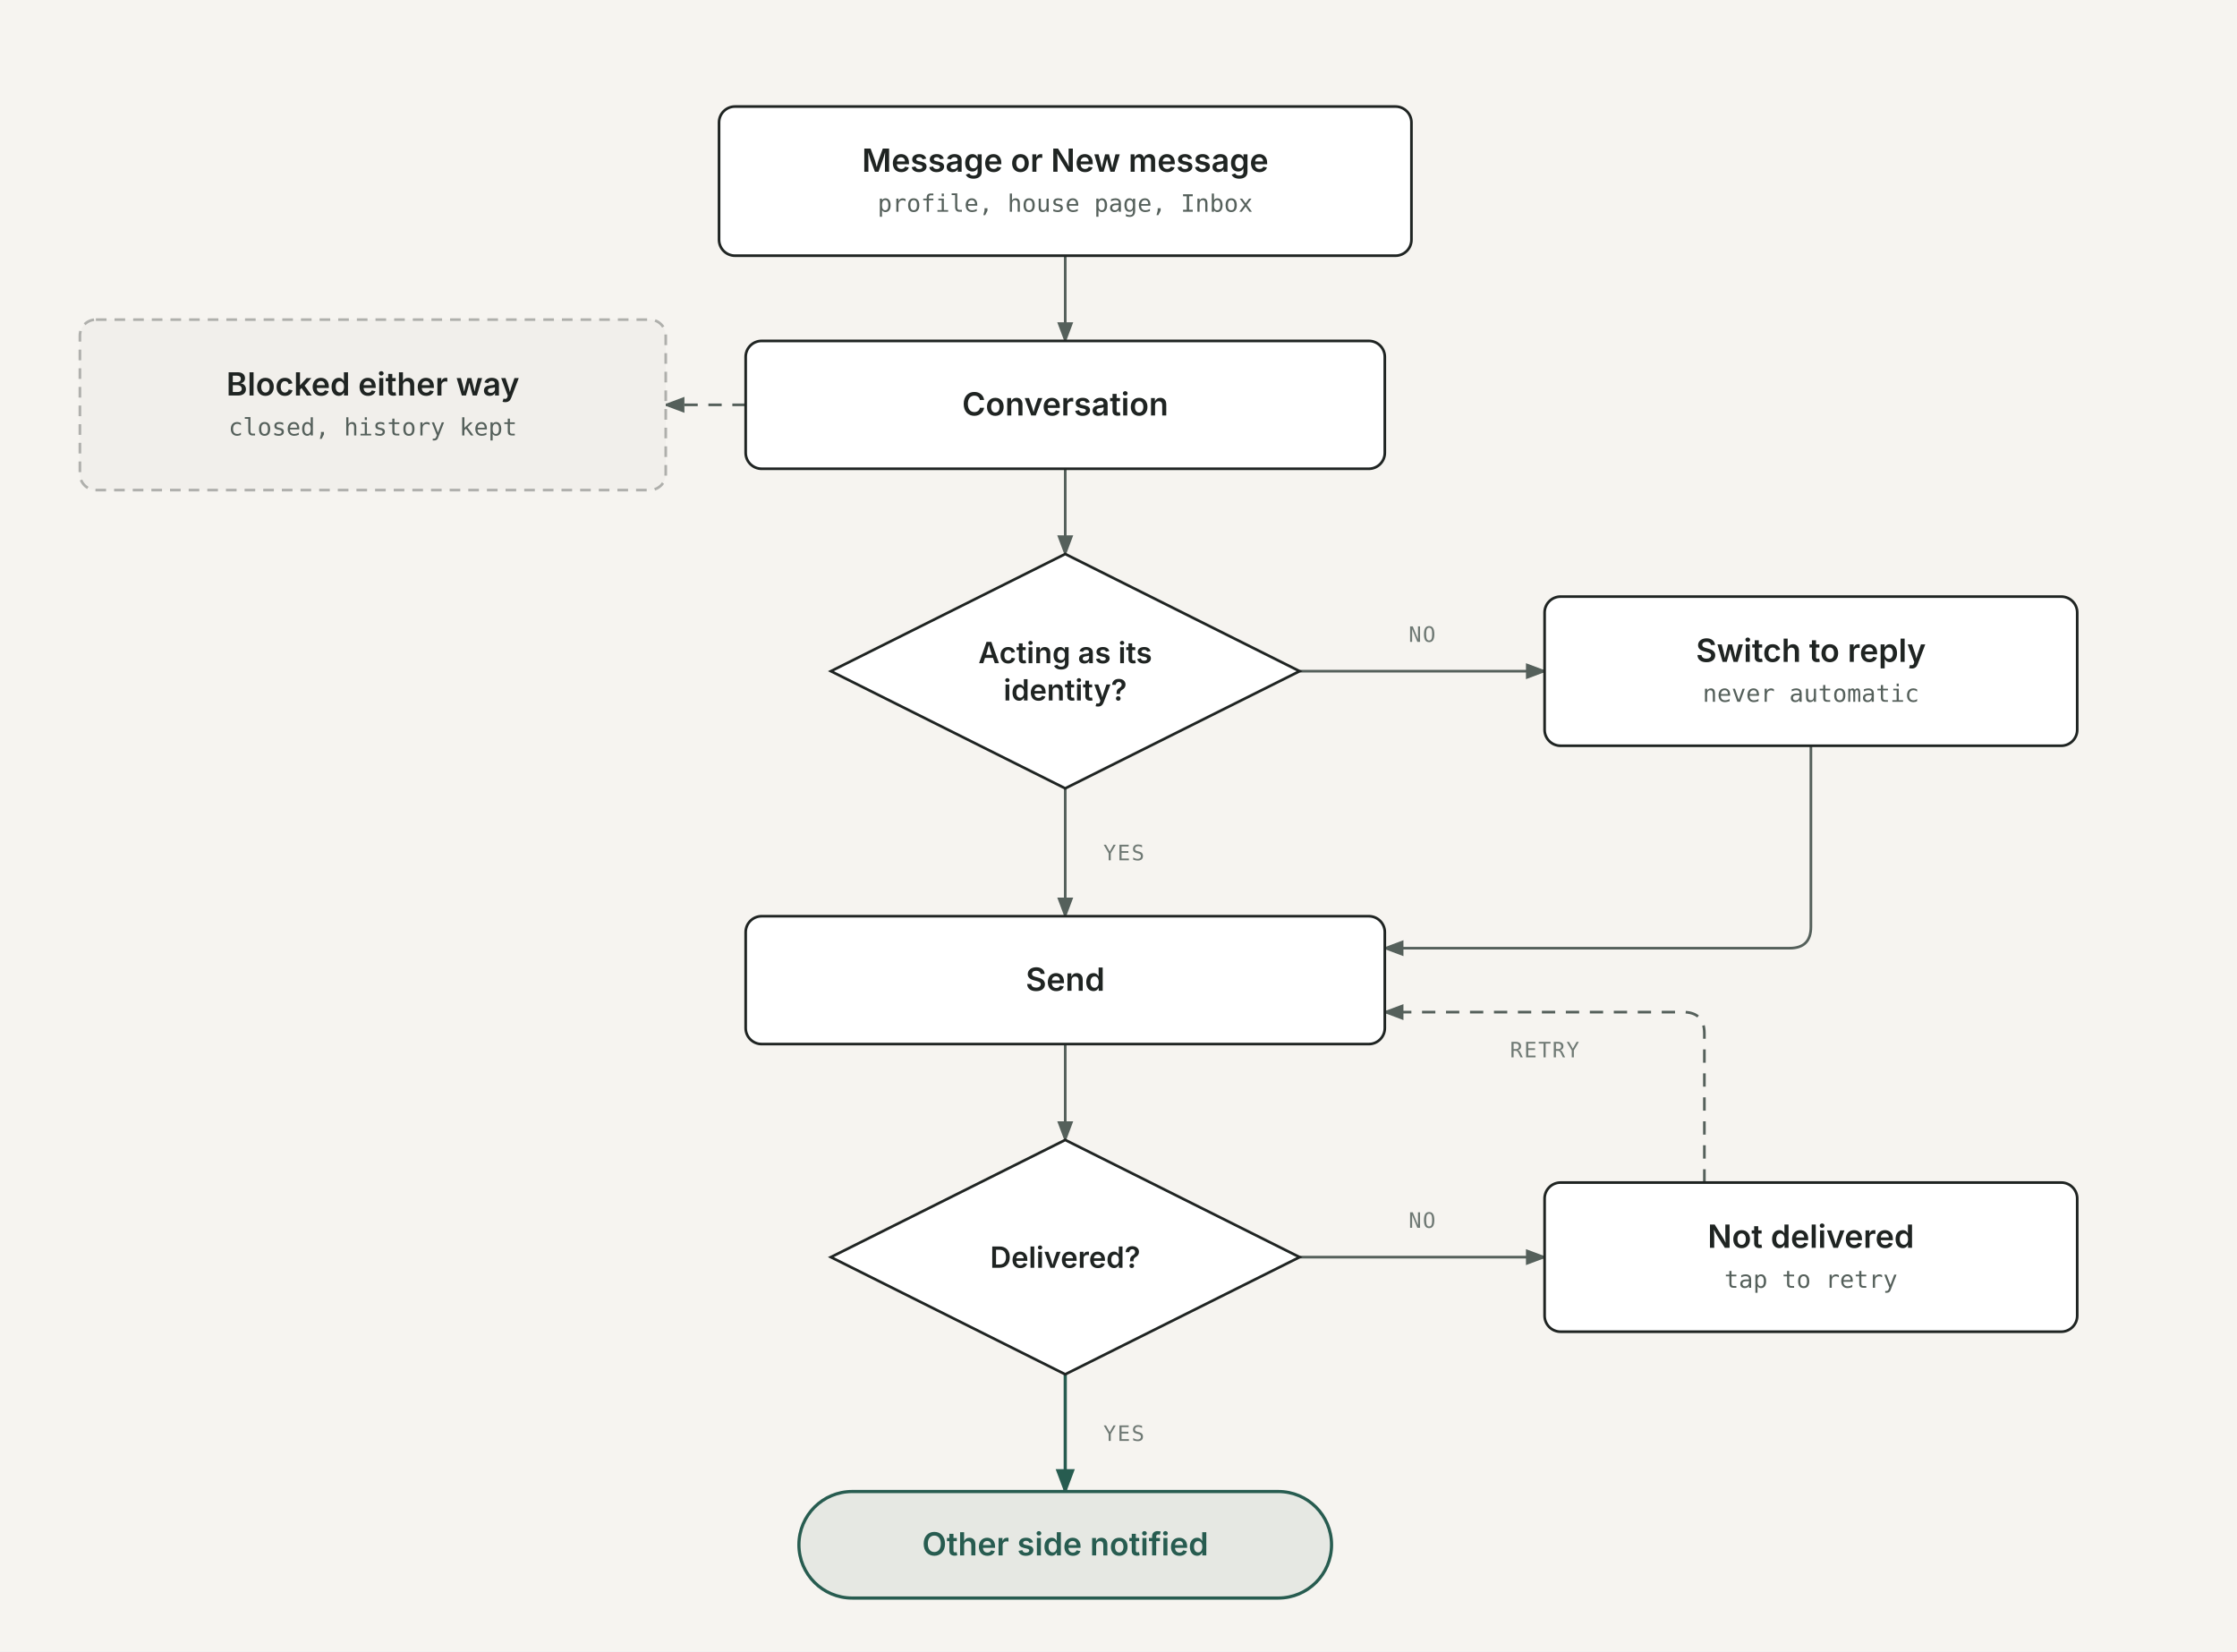
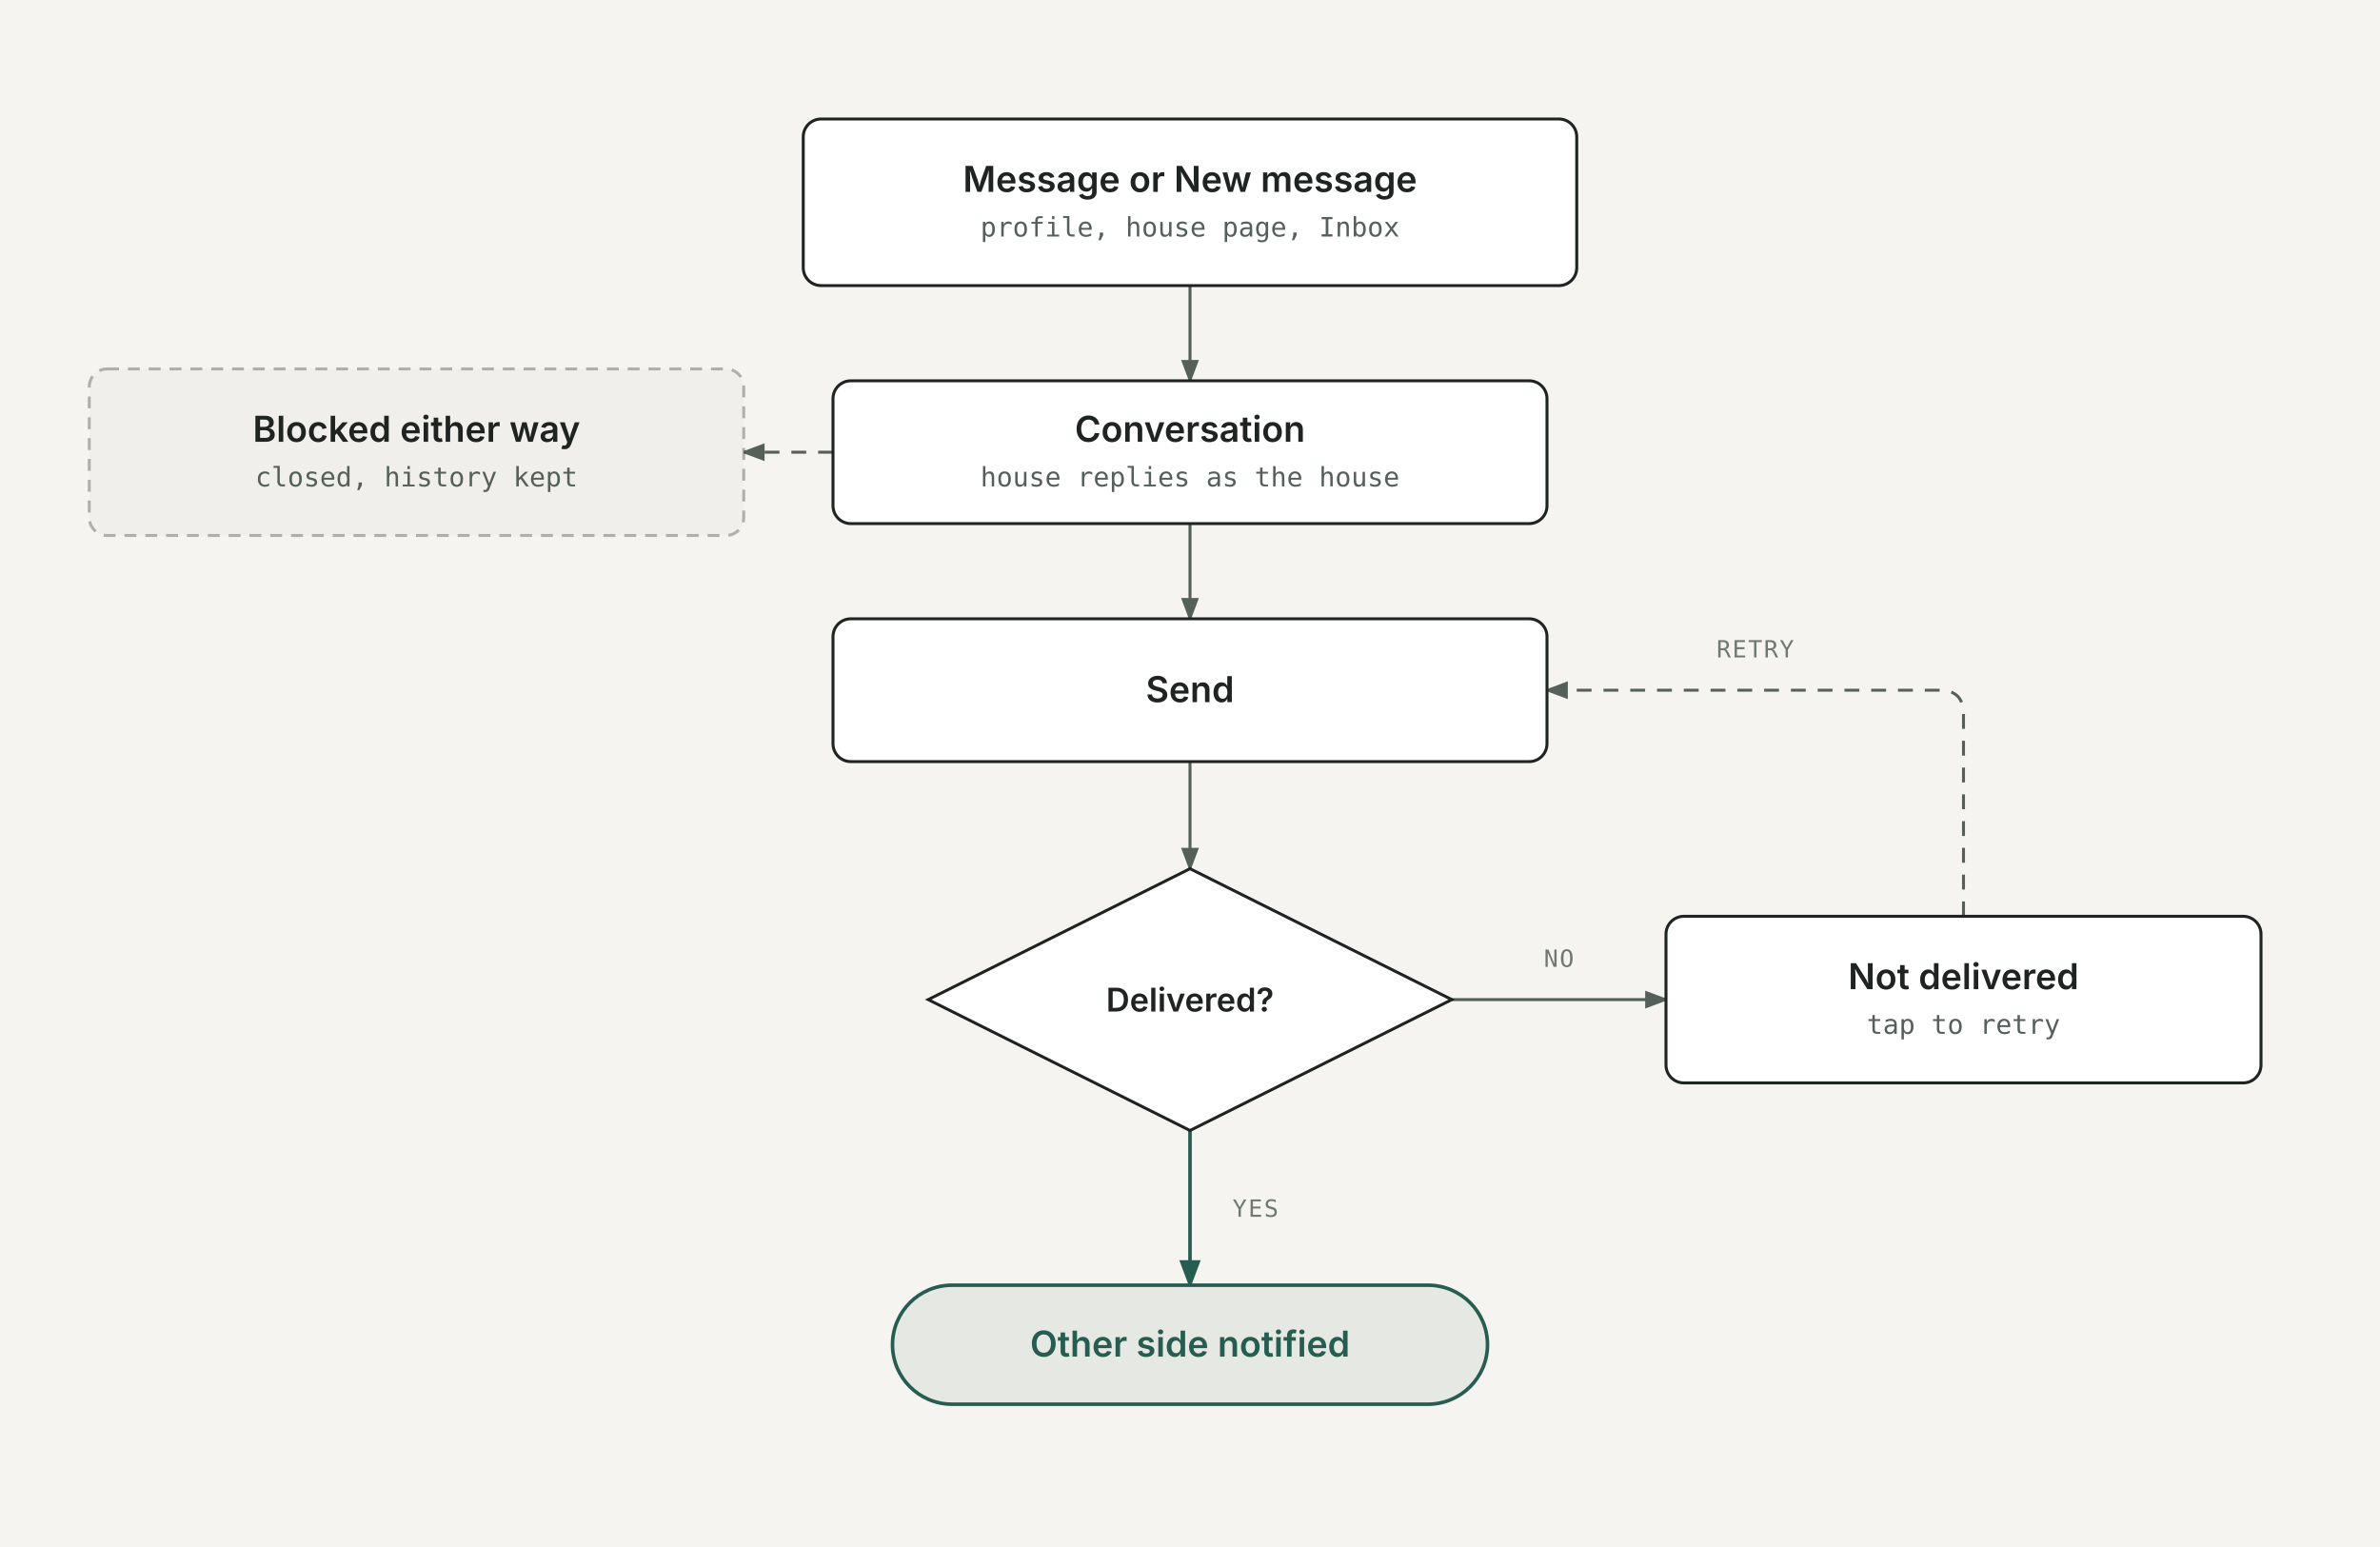
- <svg xmlns="http://www.w3.org/2000/svg" id="ana-j8" class="dd" viewBox="0 0 840 620" width="840" role="img" aria-labelledby="ana-j8-title ana-j8-desc" style="min-width:840px;max-width:none">
+ <svg xmlns="http://www.w3.org/2000/svg" id="ana-j8" class="dd" viewBox="0 0 800 520" width="800" role="img" aria-labelledby="ana-j8-title ana-j8-desc" style="min-width:800px;max-width:none">
  <style>#ana-j8 .dd-paper{fill:#f6f4f0}#ana-j8 .dd-mask{fill:#f6f4f0}#ana-j8 .dd-node{fill:#ffffff;stroke:#1f2422}#ana-j8 .dd-focal{fill:rgba(39,92,80,0.08);stroke:#275c50}#ana-j8 .dd-opt{fill:rgba(31,36,34,0.02);stroke:rgba(31,36,34,0.32)}#ana-j8 .dd-store{fill:rgba(31,36,34,0.05);stroke:#55605b}#ana-j8 .dd-lane{fill:rgba(31,36,34,0.025);stroke:rgba(31,36,34,0.14)}#ana-j8 .dd-rule{stroke:rgba(31,36,34,0.14)}#ana-j8 .dd-name{fill:#1f2422}#ana-j8 .dd-sub{fill:#55605b}#ana-j8 .dd-soft{fill:#6f7974}#ana-j8 .dd-acc{fill:#275c50}#ana-j8 .dd-tag{stroke:#55605b}#ana-j8 .dd-tagt{fill:#55605b}#ana-j8 .dd-edge{stroke:#55605b}#ana-j8 .dd-edge-acc{stroke:#275c50}#ana-j8 .dd-mk{fill:#55605b}#ana-j8 .dd-mk-acc{fill:#275c50}#ana-j8 .dd-dot{fill:#1f2422}#ana-j8 .dd-ring{stroke:#1f2422}@media (prefers-color-scheme: dark){:root:not([data-theme='light']) #ana-j8 .dd-paper,svg#ana-j8:root .dd-paper{fill:#171a19}:root:not([data-theme='light']) #ana-j8 .dd-mask,svg#ana-j8:root .dd-mask{fill:#171a19}:root:not([data-theme='light']) #ana-j8 .dd-node,svg#ana-j8:root .dd-node{fill:#1f2321;stroke:#eef0ee}:root:not([data-theme='light']) #ana-j8 .dd-focal,svg#ana-j8:root .dd-focal{fill:rgba(124,195,174,0.12);stroke:#7cc3ae}:root:not([data-theme='light']) #ana-j8 .dd-opt,svg#ana-j8:root .dd-opt{fill:rgba(238,240,238,0.03);stroke:rgba(238,240,238,0.34)}:root:not([data-theme='light']) #ana-j8 .dd-store,svg#ana-j8:root .dd-store{fill:rgba(238,240,238,0.06);stroke:#a9b2ad}:root:not([data-theme='light']) #ana-j8 .dd-lane,svg#ana-j8:root .dd-lane{fill:rgba(238,240,238,0.03);stroke:rgba(238,240,238,0.14)}:root:not([data-theme='light']) #ana-j8 .dd-rule,svg#ana-j8:root .dd-rule{stroke:rgba(238,240,238,0.14)}:root:not([data-theme='light']) #ana-j8 .dd-name,svg#ana-j8:root .dd-name{fill:#eef0ee}:root:not([data-theme='light']) #ana-j8 .dd-sub,svg#ana-j8:root .dd-sub{fill:#a9b2ad}:root:not([data-theme='light']) #ana-j8 .dd-soft,svg#ana-j8:root .dd-soft{fill:#8f9993}:root:not([data-theme='light']) #ana-j8 .dd-acc,svg#ana-j8:root .dd-acc{fill:#7cc3ae}:root:not([data-theme='light']) #ana-j8 .dd-tag,svg#ana-j8:root .dd-tag{stroke:#a9b2ad}:root:not([data-theme='light']) #ana-j8 .dd-tagt,svg#ana-j8:root .dd-tagt{fill:#a9b2ad}:root:not([data-theme='light']) #ana-j8 .dd-edge,svg#ana-j8:root .dd-edge{stroke:#a9b2ad}:root:not([data-theme='light']) #ana-j8 .dd-edge-acc,svg#ana-j8:root .dd-edge-acc{stroke:#7cc3ae}:root:not([data-theme='light']) #ana-j8 .dd-mk,svg#ana-j8:root .dd-mk{fill:#a9b2ad}:root:not([data-theme='light']) #ana-j8 .dd-mk-acc,svg#ana-j8:root .dd-mk-acc{fill:#7cc3ae}:root:not([data-theme='light']) #ana-j8 .dd-dot,svg#ana-j8:root .dd-dot{fill:#eef0ee}:root:not([data-theme='light']) #ana-j8 .dd-ring,svg#ana-j8:root .dd-ring{stroke:#eef0ee}}:root[data-theme='dark'] #ana-j8 .dd-paper{fill:#171a19}:root[data-theme='dark'] #ana-j8 .dd-mask{fill:#171a19}:root[data-theme='dark'] #ana-j8 .dd-node{fill:#1f2321;stroke:#eef0ee}:root[data-theme='dark'] #ana-j8 .dd-focal{fill:rgba(124,195,174,0.12);stroke:#7cc3ae}:root[data-theme='dark'] #ana-j8 .dd-opt{fill:rgba(238,240,238,0.03);stroke:rgba(238,240,238,0.34)}:root[data-theme='dark'] #ana-j8 .dd-store{fill:rgba(238,240,238,0.06);stroke:#a9b2ad}:root[data-theme='dark'] #ana-j8 .dd-lane{fill:rgba(238,240,238,0.03);stroke:rgba(238,240,238,0.14)}:root[data-theme='dark'] #ana-j8 .dd-rule{stroke:rgba(238,240,238,0.14)}:root[data-theme='dark'] #ana-j8 .dd-name{fill:#eef0ee}:root[data-theme='dark'] #ana-j8 .dd-sub{fill:#a9b2ad}:root[data-theme='dark'] #ana-j8 .dd-soft{fill:#8f9993}:root[data-theme='dark'] #ana-j8 .dd-acc{fill:#7cc3ae}:root[data-theme='dark'] #ana-j8 .dd-tag{stroke:#a9b2ad}:root[data-theme='dark'] #ana-j8 .dd-tagt{fill:#a9b2ad}:root[data-theme='dark'] #ana-j8 .dd-edge{stroke:#a9b2ad}:root[data-theme='dark'] #ana-j8 .dd-edge-acc{stroke:#7cc3ae}:root[data-theme='dark'] #ana-j8 .dd-mk{fill:#a9b2ad}:root[data-theme='dark'] #ana-j8 .dd-mk-acc{fill:#7cc3ae}:root[data-theme='dark'] #ana-j8 .dd-dot{fill:#eef0ee}:root[data-theme='dark'] #ana-j8 .dd-ring{stroke:#eef0ee}</style>
  <defs>
    <marker id="ana-j8-a" markerWidth="8" markerHeight="6" refX="7" refY="3" orient="auto">
      <polygon class="dd-mk" points="0 0, 8 3, 0 6" fill="#55605b" />
    </marker>
    <marker id="ana-j8-aa" markerWidth="8" markerHeight="6" refX="7" refY="3" orient="auto">
      <polygon class="dd-mk-acc" points="0 0, 8 3, 0 6" fill="#275c50" />
    </marker>
  </defs>
  <rect class="dd-paper" width="100%" height="100%" fill="#f6f4f0" />
  <path class="dd-edge" d="M400,96 L400,128" fill="none" stroke="#55605b" stroke-width="1" marker-end="url(#ana-j8-a)" />
  <path class="dd-edge" d="M400,176 L400,208" fill="none" stroke="#55605b" stroke-width="1" marker-end="url(#ana-j8-a)" />
-   <path class="dd-edge" d="M488,252 L580,252" fill="none" stroke="#55605b" stroke-width="1" marker-end="url(#ana-j8-a)" />
-   <path class="dd-edge" d="M680,280 L680,348 Q680,356 672,356 L520,356" fill="none" stroke="#55605b" stroke-width="1" marker-end="url(#ana-j8-a)" />
-   <path class="dd-edge" d="M400,296 L400,344" fill="none" stroke="#55605b" stroke-width="1" marker-end="url(#ana-j8-a)" />
-   <path class="dd-edge" d="M400,392 L400,428" fill="none" stroke="#55605b" stroke-width="1" marker-end="url(#ana-j8-a)" />
-   <path class="dd-edge" d="M488,472 L580,472" fill="none" stroke="#55605b" stroke-width="1" marker-end="url(#ana-j8-a)" />
-   <path class="dd-edge-acc" d="M400,516 L400,560" fill="none" stroke="#275c50" stroke-width="1.2" marker-end="url(#ana-j8-aa)" />
+   <path class="dd-edge" d="M400,256 L400,292" fill="none" stroke="#55605b" stroke-width="1" marker-end="url(#ana-j8-a)" />
+   <path class="dd-edge" d="M488,336 L560,336" fill="none" stroke="#55605b" stroke-width="1" marker-end="url(#ana-j8-a)" />
+   <path class="dd-edge-acc" d="M400,380 L400,432" fill="none" stroke="#275c50" stroke-width="1.2" marker-end="url(#ana-j8-aa)" />
  <path class="dd-edge" d="M280,152 L250,152" fill="none" stroke="#55605b" stroke-width="1" stroke-dasharray="5,4" marker-end="url(#ana-j8-a)" />
-   <path class="dd-edge" d="M640,444 L640,388 Q640,380 632,380 L520,380" fill="none" stroke="#55605b" stroke-width="1" stroke-dasharray="5,4" marker-end="url(#ana-j8-a)" />
-   <rect class="dd-mask" x="524" y="232" width="20" height="12" rx="2" fill="#f6f4f0" />
-   <text x="534" y="241" class="dd-soft" fill="#6f7974" font-size="8" font-family="'Geist Mono', ui-monospace, Menlo, monospace" text-anchor="middle" letter-spacing="0.06em">NO</text>
-   <rect class="dd-mask" x="408" y="314" width="28" height="12" rx="2" fill="#f6f4f0" />
-   <text x="422" y="323" class="dd-soft" fill="#6f7974" font-size="8" font-family="'Geist Mono', ui-monospace, Menlo, monospace" text-anchor="middle" letter-spacing="0.06em">YES</text>
-   <rect class="dd-mask" x="524" y="452" width="20" height="12" rx="2" fill="#f6f4f0" />
-   <text x="534" y="461" class="dd-soft" fill="#6f7974" font-size="8" font-family="'Geist Mono', ui-monospace, Menlo, monospace" text-anchor="middle" letter-spacing="0.06em">NO</text>
-   <rect class="dd-mask" x="408" y="532" width="28" height="12" rx="2" fill="#f6f4f0" />
-   <text x="422" y="541" class="dd-soft" fill="#6f7974" font-size="8" font-family="'Geist Mono', ui-monospace, Menlo, monospace" text-anchor="middle" letter-spacing="0.06em">YES</text>
-   <rect class="dd-mask" x="562" y="388" width="36" height="12" rx="2" fill="#f6f4f0" />
-   <text x="580" y="397" class="dd-soft" fill="#6f7974" font-size="8" font-family="'Geist Mono', ui-monospace, Menlo, monospace" text-anchor="middle" letter-spacing="0.06em">RETRY</text>
+   <path class="dd-edge" d="M660,308 L660,240 Q660,232 652,232 L520,232" fill="none" stroke="#55605b" stroke-width="1" stroke-dasharray="5,4" marker-end="url(#ana-j8-a)" />
+   <rect class="dd-mask" x="514" y="316" width="20" height="12" rx="2" fill="#f6f4f0" />
+   <text x="524" y="325" class="dd-soft" fill="#6f7974" font-size="8" font-family="'Geist Mono', ui-monospace, Menlo, monospace" text-anchor="middle" letter-spacing="0.06em">NO</text>
+   <rect class="dd-mask" x="408" y="400" width="28" height="12" rx="2" fill="#f6f4f0" />
+   <text x="422" y="409" class="dd-soft" fill="#6f7974" font-size="8" font-family="'Geist Mono', ui-monospace, Menlo, monospace" text-anchor="middle" letter-spacing="0.06em">YES</text>
+   <rect class="dd-mask" x="572" y="212" width="36" height="12" rx="2" fill="#f6f4f0" />
+   <text x="590" y="221" class="dd-soft" fill="#6f7974" font-size="8" font-family="'Geist Mono', ui-monospace, Menlo, monospace" text-anchor="middle" letter-spacing="0.06em">RETRY</text>
  <rect class="dd-mask" x="270" y="40" width="260" height="56" rx="6" fill="#f6f4f0" />
  <rect class="dd-node" x="270" y="40" width="260" height="56" rx="6" fill="#ffffff" stroke="#1f2422" stroke-width="1" />
  <text x="400" y="64.5" class="dd-name" fill="#1f2422" font-size="12" font-family="'Geist', system-ui, -apple-system, 'Segoe UI', sans-serif" text-anchor="middle" font-weight="600">Message or New message</text>
  <text x="400" y="79.5" class="dd-sub" fill="#55605b" font-size="9" font-family="'Geist Mono', ui-monospace, Menlo, monospace" text-anchor="middle">profile, house page, Inbox</text>
  <rect class="dd-mask" x="280" y="128" width="240" height="48" rx="6" fill="#f6f4f0" />
  <rect class="dd-node" x="280" y="128" width="240" height="48" rx="6" fill="#ffffff" stroke="#1f2422" stroke-width="1" />
-   <text x="400" y="156" class="dd-name" fill="#1f2422" font-size="12" font-family="'Geist', system-ui, -apple-system, 'Segoe UI', sans-serif" text-anchor="middle" font-weight="600">Conversation</text>
-   <polygon class="dd-mask" points="400.0,208.0 488.0,252.0 400.0,296.0 312.0,252.0" fill="#f6f4f0" />
-   <polygon class="dd-node" points="400.0,208.0 488.0,252.0 400.0,296.0 312.0,252.0" fill="#ffffff" stroke="#1f2422" stroke-width="1" />
-   <text x="400" y="249" class="dd-name" fill="#1f2422" font-size="11" font-family="'Geist', system-ui, -apple-system, 'Segoe UI', sans-serif" text-anchor="middle" font-weight="600">Acting as its</text>
-   <text x="400" y="263" class="dd-name" fill="#1f2422" font-size="11" font-family="'Geist', system-ui, -apple-system, 'Segoe UI', sans-serif" text-anchor="middle" font-weight="600">identity?</text>
-   <rect class="dd-mask" x="580" y="224" width="200" height="56" rx="6" fill="#f6f4f0" />
-   <rect class="dd-node" x="580" y="224" width="200" height="56" rx="6" fill="#ffffff" stroke="#1f2422" stroke-width="1" />
-   <text x="680" y="248.5" class="dd-name" fill="#1f2422" font-size="12" font-family="'Geist', system-ui, -apple-system, 'Segoe UI', sans-serif" text-anchor="middle" font-weight="600">Switch to reply</text>
-   <text x="680" y="263.5" class="dd-sub" fill="#55605b" font-size="9" font-family="'Geist Mono', ui-monospace, Menlo, monospace" text-anchor="middle">never automatic</text>
-   <rect class="dd-mask" x="280" y="344" width="240" height="48" rx="6" fill="#f6f4f0" />
-   <rect class="dd-node" x="280" y="344" width="240" height="48" rx="6" fill="#ffffff" stroke="#1f2422" stroke-width="1" />
-   <text x="400" y="372" class="dd-name" fill="#1f2422" font-size="12" font-family="'Geist', system-ui, -apple-system, 'Segoe UI', sans-serif" text-anchor="middle" font-weight="600">Send</text>
-   <polygon class="dd-mask" points="400.0,428.0 488.0,472.0 400.0,516.0 312.0,472.0" fill="#f6f4f0" />
-   <polygon class="dd-node" points="400.0,428.0 488.0,472.0 400.0,516.0 312.0,472.0" fill="#ffffff" stroke="#1f2422" stroke-width="1" />
-   <text x="400" y="476" class="dd-name" fill="#1f2422" font-size="11" font-family="'Geist', system-ui, -apple-system, 'Segoe UI', sans-serif" text-anchor="middle" font-weight="600">Delivered?</text>
-   <rect class="dd-mask" x="300" y="560" width="200" height="40" rx="20" fill="#f6f4f0" />
-   <rect class="dd-focal" x="300" y="560" width="200" height="40" rx="20" fill="rgba(39,92,80,0.08)" stroke="#275c50" stroke-width="1.2" />
-   <text x="400" y="584" class="dd-acc" fill="#275c50" font-size="12" font-family="'Geist', system-ui, -apple-system, 'Segoe UI', sans-serif" text-anchor="middle" font-weight="600">Other side notified</text>
-   <rect class="dd-mask" x="580" y="444" width="200" height="56" rx="6" fill="#f6f4f0" />
-   <rect class="dd-node" x="580" y="444" width="200" height="56" rx="6" fill="#ffffff" stroke="#1f2422" stroke-width="1" />
-   <text x="680" y="468.5" class="dd-name" fill="#1f2422" font-size="12" font-family="'Geist', system-ui, -apple-system, 'Segoe UI', sans-serif" text-anchor="middle" font-weight="600">Not delivered</text>
-   <text x="680" y="483.5" class="dd-sub" fill="#55605b" font-size="9" font-family="'Geist Mono', ui-monospace, Menlo, monospace" text-anchor="middle">tap to retry</text>
-   <rect class="dd-mask" x="30" y="120" width="220" height="64" rx="6" fill="#f6f4f0" />
-   <rect class="dd-opt" x="30" y="120" width="220" height="64" rx="6" fill="rgba(31,36,34,0.02)" stroke="rgba(31,36,34,0.32)" stroke-width="1" stroke-dasharray="4,3" />
+   <text x="400" y="148.5" class="dd-name" fill="#1f2422" font-size="12" font-family="'Geist', system-ui, -apple-system, 'Segoe UI', sans-serif" text-anchor="middle" font-weight="600">Conversation</text>
+   <text x="400" y="163.5" class="dd-sub" fill="#55605b" font-size="9" font-family="'Geist Mono', ui-monospace, Menlo, monospace" text-anchor="middle">house replies as the house</text>
+   <rect class="dd-mask" x="280" y="208" width="240" height="48" rx="6" fill="#f6f4f0" />
+   <rect class="dd-node" x="280" y="208" width="240" height="48" rx="6" fill="#ffffff" stroke="#1f2422" stroke-width="1" />
+   <text x="400" y="236" class="dd-name" fill="#1f2422" font-size="12" font-family="'Geist', system-ui, -apple-system, 'Segoe UI', sans-serif" text-anchor="middle" font-weight="600">Send</text>
+   <polygon class="dd-mask" points="400.0,292.0 488.0,336.0 400.0,380.0 312.0,336.0" fill="#f6f4f0" />
+   <polygon class="dd-node" points="400.0,292.0 488.0,336.0 400.0,380.0 312.0,336.0" fill="#ffffff" stroke="#1f2422" stroke-width="1" />
+   <text x="400" y="340" class="dd-name" fill="#1f2422" font-size="11" font-family="'Geist', system-ui, -apple-system, 'Segoe UI', sans-serif" text-anchor="middle" font-weight="600">Delivered?</text>
+   <rect class="dd-mask" x="300" y="432" width="200" height="40" rx="20" fill="#f6f4f0" />
+   <rect class="dd-focal" x="300" y="432" width="200" height="40" rx="20" fill="rgba(39,92,80,0.08)" stroke="#275c50" stroke-width="1.2" />
+   <text x="400" y="456" class="dd-acc" fill="#275c50" font-size="12" font-family="'Geist', system-ui, -apple-system, 'Segoe UI', sans-serif" text-anchor="middle" font-weight="600">Other side notified</text>
+   <rect class="dd-mask" x="560" y="308" width="200" height="56" rx="6" fill="#f6f4f0" />
+   <rect class="dd-node" x="560" y="308" width="200" height="56" rx="6" fill="#ffffff" stroke="#1f2422" stroke-width="1" />
+   <text x="660" y="332.5" class="dd-name" fill="#1f2422" font-size="12" font-family="'Geist', system-ui, -apple-system, 'Segoe UI', sans-serif" text-anchor="middle" font-weight="600">Not delivered</text>
+   <text x="660" y="347.5" class="dd-sub" fill="#55605b" font-size="9" font-family="'Geist Mono', ui-monospace, Menlo, monospace" text-anchor="middle">tap to retry</text>
+   <rect class="dd-mask" x="30" y="124" width="220" height="56" rx="6" fill="#f6f4f0" />
+   <rect class="dd-opt" x="30" y="124" width="220" height="56" rx="6" fill="rgba(31,36,34,0.02)" stroke="rgba(31,36,34,0.32)" stroke-width="1" stroke-dasharray="4,3" />
  <text x="140" y="148.5" class="dd-name" fill="#1f2422" font-size="12" font-family="'Geist', system-ui, -apple-system, 'Segoe UI', sans-serif" text-anchor="middle" font-weight="600">Blocked either way</text>
  <text x="140" y="163.5" class="dd-sub" fill="#55605b" font-size="9" font-family="'Geist Mono', ui-monospace, Menlo, monospace" text-anchor="middle">closed, history kept</text>
</svg>
